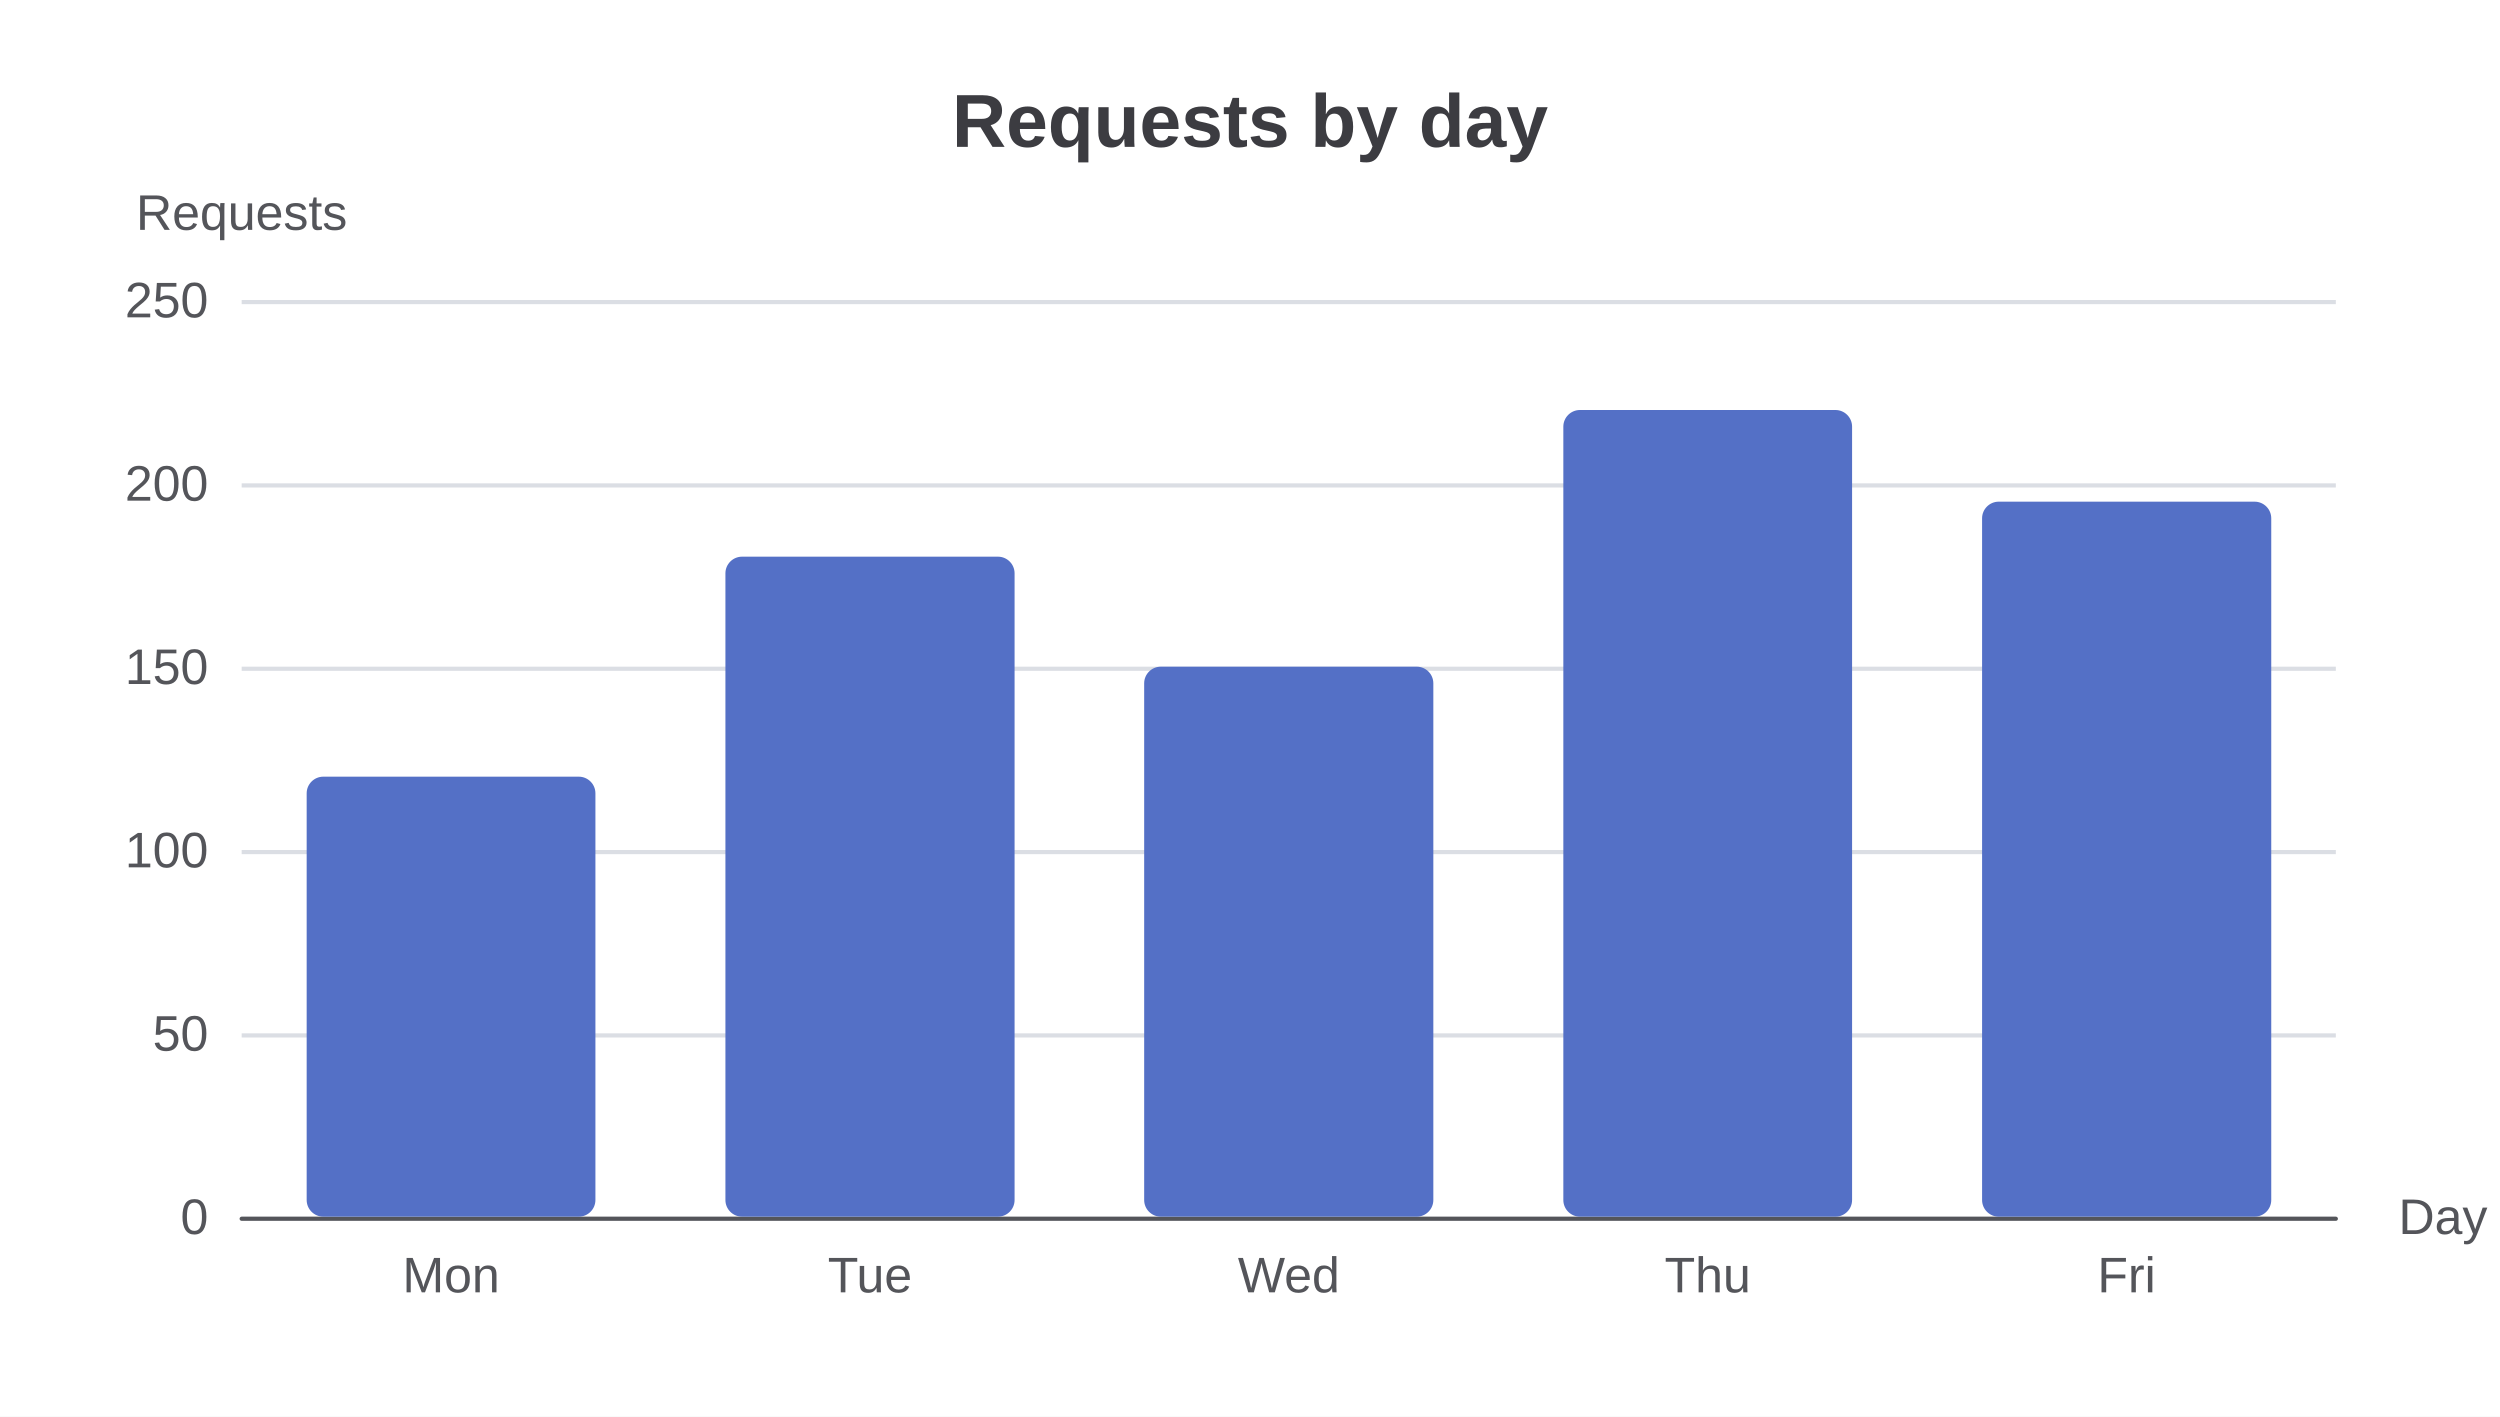
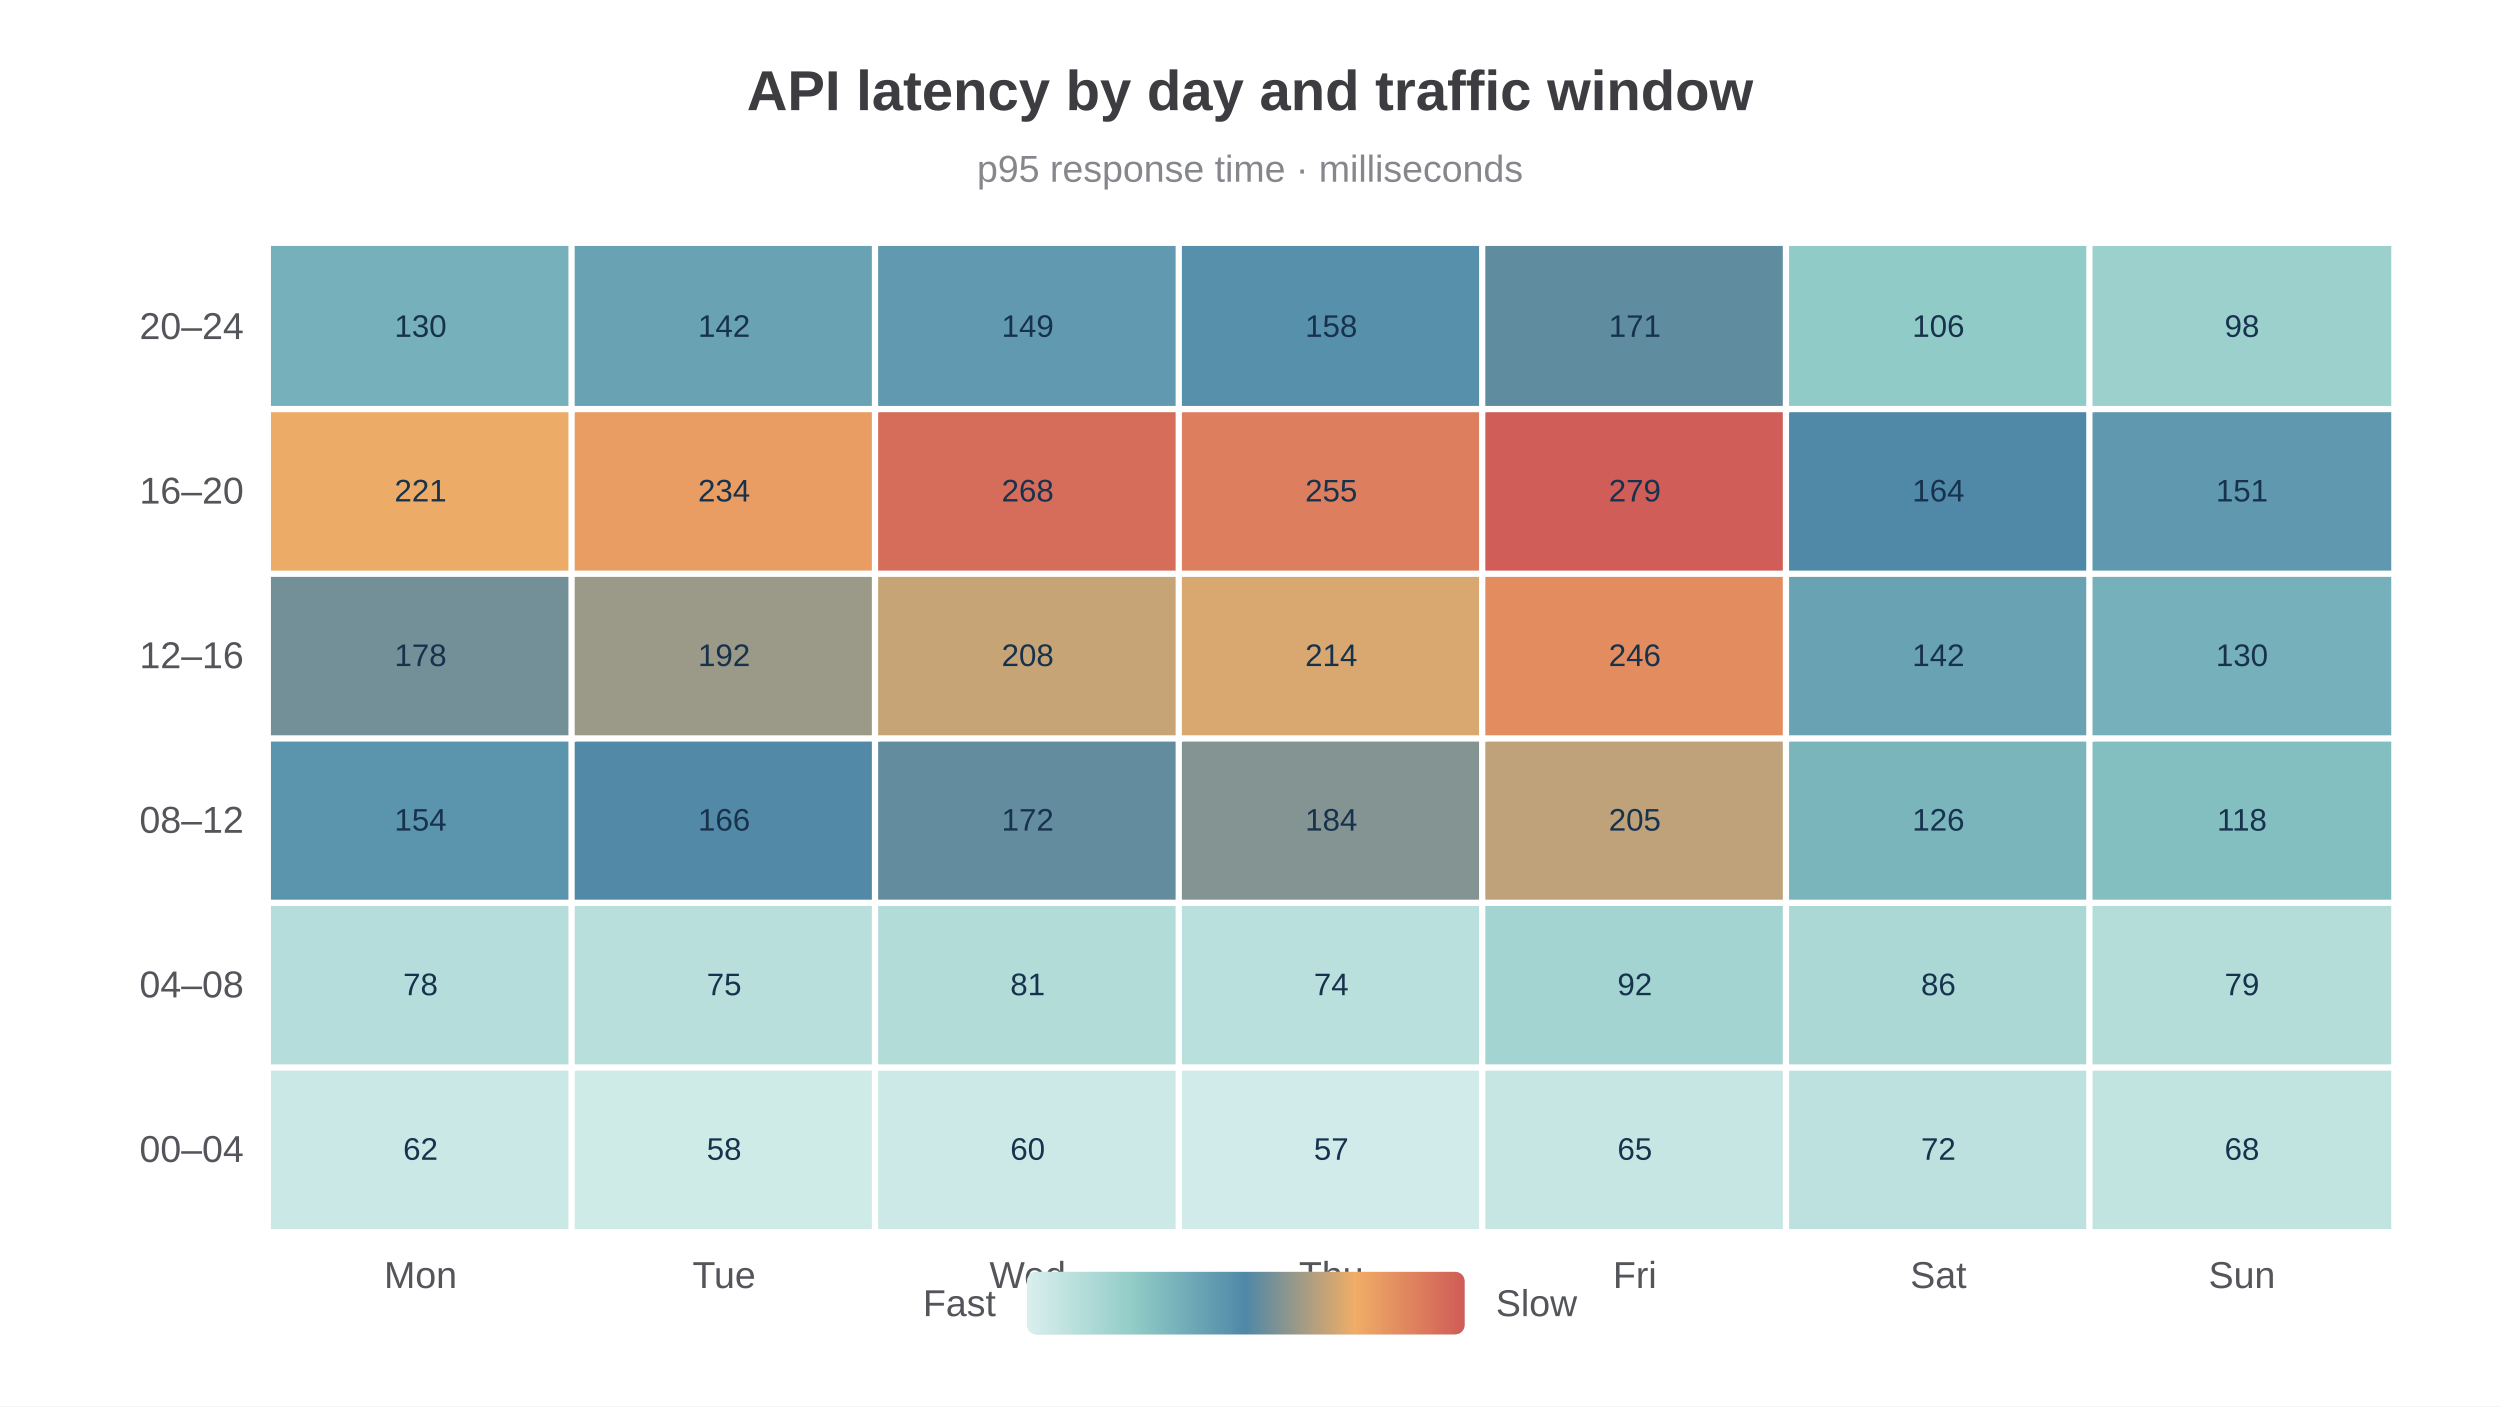
- <svg xmlns="http://www.w3.org/2000/svg" width="600" height="340" version="1.1" baseProfile="full" viewBox="0 0 600 340">
-   <rect width="600" height="340" x="0" y="0" fill="#ffffff" />
-   <path d="M58 292.5L560.6 292.5" fill="none" pointer-events="visible" stroke="#dbdee4" class="zr0-cls-0" />
-   <path d="M58 248.5L560.6 248.5" fill="none" pointer-events="visible" stroke="#dbdee4" class="zr0-cls-0" />
-   <path d="M58 204.5L560.6 204.5" fill="none" pointer-events="visible" stroke="#dbdee4" class="zr0-cls-0" />
-   <path d="M58 160.5L560.6 160.5" fill="none" pointer-events="visible" stroke="#dbdee4" class="zr0-cls-0" />
-   <path d="M58 116.5L560.6 116.5" fill="none" pointer-events="visible" stroke="#dbdee4" class="zr0-cls-0" />
-   <path d="M58 72.5L560.6 72.5" fill="none" pointer-events="visible" stroke="#dbdee4" class="zr0-cls-0" />
-   <text dominant-baseline="central" text-anchor="middle" style="font-size:12px;font-family:Arial;" y="-6" transform="translate(58 57)" fill="#54555a">Requests</text>
-   <text dominant-baseline="central" text-anchor="start" style="font-size:12px;font-family:Arial;" transform="translate(575.64 292)" fill="#54555a">Day</text>
-   <path d="M58 292.5L560.6 292.5" fill="none" pointer-events="visible" stroke="#54555a" stroke-linecap="round" class="zr0-cls-0" />
-   <text dominant-baseline="central" text-anchor="end" style="font-size:12px;font-family:Arial;" transform="translate(50 292)" fill="#54555a">0</text>
-   <text dominant-baseline="central" text-anchor="end" style="font-size:12px;font-family:Arial;" transform="translate(50 248)" fill="#54555a">50</text>
-   <text dominant-baseline="central" text-anchor="end" style="font-size:12px;font-family:Arial;" transform="translate(50 204)" fill="#54555a">100</text>
-   <text dominant-baseline="central" text-anchor="end" style="font-size:12px;font-family:Arial;" transform="translate(50 160)" fill="#54555a">150</text>
-   <text dominant-baseline="central" text-anchor="end" style="font-size:12px;font-family:Arial;" transform="translate(50 116)" fill="#54555a">200</text>
-   <text dominant-baseline="central" text-anchor="end" style="font-size:12px;font-family:Arial;" transform="translate(50 72)" fill="#54555a">250</text>
-   <text dominant-baseline="central" text-anchor="middle" style="font-size:12px;font-family:Arial;" y="6" transform="translate(108.264 300)" fill="#54555a">Mon</text>
-   <text dominant-baseline="central" text-anchor="middle" style="font-size:12px;font-family:Arial;" y="6" transform="translate(208.792 300)" fill="#54555a">Tue</text>
-   <text dominant-baseline="central" text-anchor="middle" style="font-size:12px;font-family:Arial;" y="6" transform="translate(309.32 300)" fill="#54555a">Wed</text>
-   <text dominant-baseline="central" text-anchor="middle" style="font-size:12px;font-family:Arial;" y="6" transform="translate(409.848 300)" fill="#54555a">Thu</text>
-   <text dominant-baseline="central" text-anchor="middle" style="font-size:12px;font-family:Arial;" y="6" transform="translate(510.376 300)" fill="#54555a">Fri</text>
-   <path d="M77.6 186.4L138.9 186.4A4 4 0 0 1 142.9 190.4L142.9 288A4 4 0 0 1 138.9 292L77.6 292A4 4 0 0 1 73.6 288L73.6 190.4A4 4 0 0 1 77.6 186.4Z" fill="#5470c6" ecmeta_series_index="0" ecmeta_data_index="0" ecmeta_ssr_type="chart" ecmeta_silent="true" class="zr0-cls-0" />
-   <path d="M178.1 133.6L239.5 133.6A4 4 0 0 1 243.5 137.6L243.5 288A4 4 0 0 1 239.5 292L178.1 292A4 4 0 0 1 174.1 288L174.1 137.6A4 4 0 0 1 178.1 133.6Z" fill="#5470c6" ecmeta_series_index="0" ecmeta_data_index="1" ecmeta_ssr_type="chart" ecmeta_silent="true" class="zr0-cls-0" />
-   <path d="M278.6 160L340 160A4 4 0 0 1 344 164L344 288A4 4 0 0 1 340 292L278.6 292A4 4 0 0 1 274.6 288L274.6 164A4 4 0 0 1 278.6 160Z" fill="#5470c6" ecmeta_series_index="0" ecmeta_data_index="2" ecmeta_ssr_type="chart" ecmeta_silent="true" class="zr0-cls-0" />
-   <path d="M379.2 98.4L440.5 98.4A4 4 0 0 1 444.5 102.4L444.5 288A4 4 0 0 1 440.5 292L379.2 292A4 4 0 0 1 375.2 288L375.2 102.4A4 4 0 0 1 379.2 98.4Z" fill="#5470c6" ecmeta_series_index="0" ecmeta_data_index="3" ecmeta_ssr_type="chart" ecmeta_silent="true" class="zr0-cls-0" />
-   <path d="M479.7 120.4L541.1 120.4A4 4 0 0 1 545.1 124.4L545.1 288A4 4 0 0 1 541.1 292L479.7 292A4 4 0 0 1 475.7 288L475.7 124.4A4 4 0 0 1 479.7 120.4Z" fill="#5470c6" ecmeta_series_index="0" ecmeta_data_index="4" ecmeta_ssr_type="chart" ecmeta_silent="true" class="zr0-cls-0" />
-   <path d="M-72.3 -5l144.6 0l0 28l-144.6 0Z" transform="translate(300 20)" fill="rgb(0,0,0)" fill-opacity="0" stroke="#3c3c41" stroke-width="0" class="zr0-cls-0" />
-   <text dominant-baseline="central" text-anchor="middle" style="font-size:18px;font-family:Arial;font-weight:bold;" xml:space="preserve" y="9" transform="translate(300 20)" fill="#3c3c41">Requests by day</text>
+ <svg xmlns="http://www.w3.org/2000/svg" width="800" height="450" version="1.1" baseProfile="full" viewBox="0 0 800 450">
+   <rect width="800" height="450" x="0" y="0" fill="#ffffff" />
+   <path d="M86.5 394L86.5 78" fill="none" pointer-events="visible" stroke="#54555a" stroke-linecap="round" class="zr0-cls-0" />
+   <path d="M86 394.5L766 394.5" fill="none" pointer-events="visible" stroke="#54555a" stroke-linecap="round" class="zr0-cls-0" />
+   <text dominant-baseline="central" text-anchor="end" style="font-size:12px;font-family:Arial;" transform="translate(78 367.6667)" fill="#54555a">00–04</text>
+   <text dominant-baseline="central" text-anchor="end" style="font-size:12px;font-family:Arial;" transform="translate(78 315)" fill="#54555a">04–08</text>
+   <text dominant-baseline="central" text-anchor="end" style="font-size:12px;font-family:Arial;" transform="translate(78 262.3333)" fill="#54555a">08–12</text>
+   <text dominant-baseline="central" text-anchor="end" style="font-size:12px;font-family:Arial;" transform="translate(78 209.6667)" fill="#54555a">12–16</text>
+   <text dominant-baseline="central" text-anchor="end" style="font-size:12px;font-family:Arial;" transform="translate(78 157)" fill="#54555a">16–20</text>
+   <text dominant-baseline="central" text-anchor="end" style="font-size:12px;font-family:Arial;" transform="translate(78 104.3333)" fill="#54555a">20–24</text>
+   <text dominant-baseline="central" text-anchor="middle" style="font-size:12px;font-family:Arial;" y="6" transform="translate(134.5714 402)" fill="#54555a">Mon</text>
+   <text dominant-baseline="central" text-anchor="middle" style="font-size:12px;font-family:Arial;" y="6" transform="translate(231.7143 402)" fill="#54555a">Tue</text>
+   <text dominant-baseline="central" text-anchor="middle" style="font-size:12px;font-family:Arial;" y="6" transform="translate(328.8571 402)" fill="#54555a">Wed</text>
+   <text dominant-baseline="central" text-anchor="middle" style="font-size:12px;font-family:Arial;" y="6" transform="translate(426 402)" fill="#54555a">Thu</text>
+   <text dominant-baseline="central" text-anchor="middle" style="font-size:12px;font-family:Arial;" y="6" transform="translate(523.1429 402)" fill="#54555a">Fri</text>
+   <text dominant-baseline="central" text-anchor="middle" style="font-size:12px;font-family:Arial;" y="6" transform="translate(620.2857 402)" fill="#54555a">Sat</text>
+   <text dominant-baseline="central" text-anchor="middle" style="font-size:12px;font-family:Arial;" y="6" transform="translate(717.4286 402)" fill="#54555a">Sun</text>
+   <path d="M85.7 341.1l97.6 0l0 53.2l-97.6 0Z" fill="rgb(202,232,230)" stroke="#ffffff" stroke-width="2" ecmeta_series_index="0" ecmeta_data_index="0" ecmeta_ssr_type="chart" ecmeta_silent="true" class="zr0-cls-0" />
+   <path d="M182.9 341.1l97.6 0l0 53.2l-97.6 0Z" fill="rgb(207,235,232)" stroke="#ffffff" stroke-width="2" ecmeta_series_index="0" ecmeta_data_index="1" ecmeta_ssr_type="chart" ecmeta_silent="true" class="zr0-cls-0" />
+   <path d="M280 341.1l97.6 0l0 53.2l-97.6 0Z" fill="rgb(204,233,231)" stroke="#ffffff" stroke-width="2" ecmeta_series_index="0" ecmeta_data_index="2" ecmeta_ssr_type="chart" ecmeta_silent="true" class="zr0-cls-0" />
+   <path d="M377.2 341.1l97.6 0l0 53.2l-97.6 0Z" fill="rgb(208,235,233)" stroke="#ffffff" stroke-width="2" ecmeta_series_index="0" ecmeta_data_index="3" ecmeta_ssr_type="chart" ecmeta_silent="true" class="zr0-cls-0" />
+   <path d="M474.3 341.1l97.6 0l0 53.2l-97.6 0Z" fill="rgb(198,230,228)" stroke="#ffffff" stroke-width="2" ecmeta_series_index="0" ecmeta_data_index="4" ecmeta_ssr_type="chart" ecmeta_silent="true" class="zr0-cls-0" />
+   <path d="M571.5 341.1l97.6 0l0 53.2l-97.6 0Z" fill="rgb(189,225,223)" stroke="#ffffff" stroke-width="2" ecmeta_series_index="0" ecmeta_data_index="5" ecmeta_ssr_type="chart" ecmeta_silent="true" class="zr0-cls-0" />
+   <path d="M668.6 341.1l97.6 0l0 53.2l-97.6 0Z" fill="rgb(194,228,225)" stroke="#ffffff" stroke-width="2" ecmeta_series_index="0" ecmeta_data_index="6" ecmeta_ssr_type="chart" ecmeta_silent="true" class="zr0-cls-0" />
+   <path d="M85.7 288.4l97.6 0l0 53.2l-97.6 0Z" fill="rgb(181,221,219)" stroke="#ffffff" stroke-width="2" ecmeta_series_index="0" ecmeta_data_index="7" ecmeta_ssr_type="chart" ecmeta_silent="true" class="zr0-cls-0" />
+   <path d="M182.9 288.4l97.6 0l0 53.2l-97.6 0Z" fill="rgb(185,223,221)" stroke="#ffffff" stroke-width="2" ecmeta_series_index="0" ecmeta_data_index="8" ecmeta_ssr_type="chart" ecmeta_silent="true" class="zr0-cls-0" />
+   <path d="M280 288.4l97.6 0l0 53.2l-97.6 0Z" fill="rgb(177,220,216)" stroke="#ffffff" stroke-width="2" ecmeta_series_index="0" ecmeta_data_index="9" ecmeta_ssr_type="chart" ecmeta_silent="true" class="zr0-cls-0" />
+   <path d="M377.2 288.4l97.6 0l0 53.2l-97.6 0Z" fill="rgb(186,224,221)" stroke="#ffffff" stroke-width="2" ecmeta_series_index="0" ecmeta_data_index="10" ecmeta_ssr_type="chart" ecmeta_silent="true" class="zr0-cls-0" />
+   <path d="M474.3 288.4l97.6 0l0 53.2l-97.6 0Z" fill="rgb(163,212,209)" stroke="#ffffff" stroke-width="2" ecmeta_series_index="0" ecmeta_data_index="11" ecmeta_ssr_type="chart" ecmeta_silent="true" class="zr0-cls-0" />
+   <path d="M571.5 288.4l97.6 0l0 53.2l-97.6 0Z" fill="rgb(171,216,213)" stroke="#ffffff" stroke-width="2" ecmeta_series_index="0" ecmeta_data_index="12" ecmeta_ssr_type="chart" ecmeta_silent="true" class="zr0-cls-0" />
+   <path d="M668.6 288.4l97.6 0l0 53.2l-97.6 0Z" fill="rgb(180,221,218)" stroke="#ffffff" stroke-width="2" ecmeta_series_index="0" ecmeta_data_index="13" ecmeta_ssr_type="chart" ecmeta_silent="true" class="zr0-cls-0" />
+   <path d="M85.7 235.7l97.6 0l0 53.2l-97.6 0Z" fill="rgb(91,149,173)" stroke="#ffffff" stroke-width="2" ecmeta_series_index="0" ecmeta_data_index="14" ecmeta_ssr_type="chart" ecmeta_silent="true" class="zr0-cls-0" />
+   <path d="M182.9 235.7l97.6 0l0 53.2l-97.6 0Z" fill="rgb(82,137,166)" stroke="#ffffff" stroke-width="2" ecmeta_series_index="0" ecmeta_data_index="15" ecmeta_ssr_type="chart" ecmeta_silent="true" class="zr0-cls-0" />
+   <path d="M280 235.7l97.6 0l0 53.2l-97.6 0Z" fill="rgb(99,141,159)" stroke="#ffffff" stroke-width="2" ecmeta_series_index="0" ecmeta_data_index="16" ecmeta_ssr_type="chart" ecmeta_silent="true" class="zr0-cls-0" />
+   <path d="M377.2 235.7l97.6 0l0 53.2l-97.6 0Z" fill="rgb(132,148,146)" stroke="#ffffff" stroke-width="2" ecmeta_series_index="0" ecmeta_data_index="17" ecmeta_ssr_type="chart" ecmeta_silent="true" class="zr0-cls-0" />
+   <path d="M474.3 235.7l97.6 0l0 53.2l-97.6 0Z" fill="rgb(191,162,122)" stroke="#ffffff" stroke-width="2" ecmeta_series_index="0" ecmeta_data_index="18" ecmeta_ssr_type="chart" ecmeta_silent="true" class="zr0-cls-0" />
+   <path d="M571.5 235.7l97.6 0l0 53.2l-97.6 0Z" fill="rgb(122,181,188)" stroke="#ffffff" stroke-width="2" ecmeta_series_index="0" ecmeta_data_index="19" ecmeta_ssr_type="chart" ecmeta_silent="true" class="zr0-cls-0" />
+   <path d="M668.6 235.7l97.6 0l0 53.2l-97.6 0Z" fill="rgb(131,190,192)" stroke="#ffffff" stroke-width="2" ecmeta_series_index="0" ecmeta_data_index="20" ecmeta_ssr_type="chart" ecmeta_silent="true" class="zr0-cls-0" />
+   <path d="M85.7 183.1l97.6 0l0 53.2l-97.6 0Z" fill="rgb(115,144,152)" stroke="#ffffff" stroke-width="2" ecmeta_series_index="0" ecmeta_data_index="21" ecmeta_ssr_type="chart" ecmeta_silent="true" class="zr0-cls-0" />
+   <path d="M182.9 183.1l97.6 0l0 53.2l-97.6 0Z" fill="rgb(155,153,136)" stroke="#ffffff" stroke-width="2" ecmeta_series_index="0" ecmeta_data_index="22" ecmeta_ssr_type="chart" ecmeta_silent="true" class="zr0-cls-0" />
+   <path d="M280 183.1l97.6 0l0 53.2l-97.6 0Z" fill="rgb(199,164,118)" stroke="#ffffff" stroke-width="2" ecmeta_series_index="0" ecmeta_data_index="23" ecmeta_ssr_type="chart" ecmeta_silent="true" class="zr0-cls-0" />
+   <path d="M377.2 183.1l97.6 0l0 53.2l-97.6 0Z" fill="rgb(216,168,112)" stroke="#ffffff" stroke-width="2" ecmeta_series_index="0" ecmeta_data_index="24" ecmeta_ssr_type="chart" ecmeta_silent="true" class="zr0-cls-0" />
+   <path d="M474.3 183.1l97.6 0l0 53.2l-97.6 0Z" fill="rgb(227,140,96)" stroke="#ffffff" stroke-width="2" ecmeta_series_index="0" ecmeta_data_index="25" ecmeta_ssr_type="chart" ecmeta_silent="true" class="zr0-cls-0" />
+   <path d="M571.5 183.1l97.6 0l0 53.2l-97.6 0Z" fill="rgb(105,162,179)" stroke="#ffffff" stroke-width="2" ecmeta_series_index="0" ecmeta_data_index="26" ecmeta_ssr_type="chart" ecmeta_silent="true" class="zr0-cls-0" />
+   <path d="M668.6 183.1l97.6 0l0 53.2l-97.6 0Z" fill="rgb(118,176,186)" stroke="#ffffff" stroke-width="2" ecmeta_series_index="0" ecmeta_data_index="27" ecmeta_ssr_type="chart" ecmeta_silent="true" class="zr0-cls-0" />
+   <path d="M85.7 130.4l97.6 0l0 53.2l-97.6 0Z" fill="rgb(236,172,104)" stroke="#ffffff" stroke-width="2" ecmeta_series_index="0" ecmeta_data_index="28" ecmeta_ssr_type="chart" ecmeta_silent="true" class="zr0-cls-0" />
+   <path d="M182.9 130.4l97.6 0l0 53.2l-97.6 0Z" fill="rgb(233,157,99)" stroke="#ffffff" stroke-width="2" ecmeta_series_index="0" ecmeta_data_index="29" ecmeta_ssr_type="chart" ecmeta_silent="true" class="zr0-cls-0" />
+   <path d="M280 130.4l97.6 0l0 53.2l-97.6 0Z" fill="rgb(214,109,90)" stroke="#ffffff" stroke-width="2" ecmeta_series_index="0" ecmeta_data_index="30" ecmeta_ssr_type="chart" ecmeta_silent="true" class="zr0-cls-0" />
+   <path d="M377.2 130.4l97.6 0l0 53.2l-97.6 0Z" fill="rgb(221,127,94)" stroke="#ffffff" stroke-width="2" ecmeta_series_index="0" ecmeta_data_index="31" ecmeta_ssr_type="chart" ecmeta_silent="true" class="zr0-cls-0" />
+   <path d="M474.3 130.4l97.6 0l0 53.2l-97.6 0Z" fill="rgb(208,93,87)" stroke="#ffffff" stroke-width="2" ecmeta_series_index="0" ecmeta_data_index="32" ecmeta_ssr_type="chart" ecmeta_silent="true" class="zr0-cls-0" />
+   <path d="M571.5 130.4l97.6 0l0 53.2l-97.6 0Z" fill="rgb(80,137,168)" stroke="#ffffff" stroke-width="2" ecmeta_series_index="0" ecmeta_data_index="33" ecmeta_ssr_type="chart" ecmeta_silent="true" class="zr0-cls-0" />
+   <path d="M668.6 130.4l97.6 0l0 53.2l-97.6 0Z" fill="rgb(95,152,175)" stroke="#ffffff" stroke-width="2" ecmeta_series_index="0" ecmeta_data_index="34" ecmeta_ssr_type="chart" ecmeta_silent="true" class="zr0-cls-0" />
+   <path d="M85.7 77.7l97.6 0l0 53.2l-97.6 0Z" fill="rgb(118,176,186)" stroke="#ffffff" stroke-width="2" ecmeta_series_index="0" ecmeta_data_index="35" ecmeta_ssr_type="chart" ecmeta_silent="true" class="zr0-cls-0" />
+   <path d="M182.9 77.7l97.6 0l0 53.2l-97.6 0Z" fill="rgb(105,162,179)" stroke="#ffffff" stroke-width="2" ecmeta_series_index="0" ecmeta_data_index="36" ecmeta_ssr_type="chart" ecmeta_silent="true" class="zr0-cls-0" />
+   <path d="M280 77.7l97.6 0l0 53.2l-97.6 0Z" fill="rgb(97,154,176)" stroke="#ffffff" stroke-width="2" ecmeta_series_index="0" ecmeta_data_index="37" ecmeta_ssr_type="chart" ecmeta_silent="true" class="zr0-cls-0" />
+   <path d="M377.2 77.7l97.6 0l0 53.2l-97.6 0Z" fill="rgb(87,144,171)" stroke="#ffffff" stroke-width="2" ecmeta_series_index="0" ecmeta_data_index="38" ecmeta_ssr_type="chart" ecmeta_silent="true" class="zr0-cls-0" />
+   <path d="M474.3 77.7l97.6 0l0 53.2l-97.6 0Z" fill="rgb(96,140,160)" stroke="#ffffff" stroke-width="2" ecmeta_series_index="0" ecmeta_data_index="39" ecmeta_ssr_type="chart" ecmeta_silent="true" class="zr0-cls-0" />
+   <path d="M571.5 77.7l97.6 0l0 53.2l-97.6 0Z" fill="rgb(145,203,199)" stroke="#ffffff" stroke-width="2" ecmeta_series_index="0" ecmeta_data_index="40" ecmeta_ssr_type="chart" ecmeta_silent="true" class="zr0-cls-0" />
+   <path d="M668.6 77.7l97.6 0l0 53.2l-97.6 0Z" fill="rgb(155,208,205)" stroke="#ffffff" stroke-width="2" ecmeta_series_index="0" ecmeta_data_index="41" ecmeta_ssr_type="chart" ecmeta_silent="true" class="zr0-cls-0" />
+   <text dominant-baseline="central" text-anchor="middle" style="font-size:10px;font-family:Arial;" transform="translate(134.5714 367.6667)" fill="#17324d">62</text>
+   <text dominant-baseline="central" text-anchor="middle" style="font-size:10px;font-family:Arial;" transform="translate(231.7143 367.6667)" fill="#17324d">58</text>
+   <text dominant-baseline="central" text-anchor="middle" style="font-size:10px;font-family:Arial;" transform="translate(328.8571 367.6667)" fill="#17324d">60</text>
+   <text dominant-baseline="central" text-anchor="middle" style="font-size:10px;font-family:Arial;" transform="translate(426 367.6667)" fill="#17324d">57</text>
+   <text dominant-baseline="central" text-anchor="middle" style="font-size:10px;font-family:Arial;" transform="translate(523.1429 367.6667)" fill="#17324d">65</text>
+   <text dominant-baseline="central" text-anchor="middle" style="font-size:10px;font-family:Arial;" transform="translate(620.2857 367.6667)" fill="#17324d">72</text>
+   <text dominant-baseline="central" text-anchor="middle" style="font-size:10px;font-family:Arial;" transform="translate(717.4286 367.6667)" fill="#17324d">68</text>
+   <text dominant-baseline="central" text-anchor="middle" style="font-size:10px;font-family:Arial;" transform="translate(134.5714 315)" fill="#17324d">78</text>
+   <text dominant-baseline="central" text-anchor="middle" style="font-size:10px;font-family:Arial;" transform="translate(231.7143 315)" fill="#17324d">75</text>
+   <text dominant-baseline="central" text-anchor="middle" style="font-size:10px;font-family:Arial;" transform="translate(328.8571 315)" fill="#17324d">81</text>
+   <text dominant-baseline="central" text-anchor="middle" style="font-size:10px;font-family:Arial;" transform="translate(426 315)" fill="#17324d">74</text>
+   <text dominant-baseline="central" text-anchor="middle" style="font-size:10px;font-family:Arial;" transform="translate(523.1429 315)" fill="#17324d">92</text>
+   <text dominant-baseline="central" text-anchor="middle" style="font-size:10px;font-family:Arial;" transform="translate(620.2857 315)" fill="#17324d">86</text>
+   <text dominant-baseline="central" text-anchor="middle" style="font-size:10px;font-family:Arial;" transform="translate(717.4286 315)" fill="#17324d">79</text>
+   <text dominant-baseline="central" text-anchor="middle" style="font-size:10px;font-family:Arial;" transform="translate(134.5714 262.3333)" fill="#17324d">154</text>
+   <text dominant-baseline="central" text-anchor="middle" style="font-size:10px;font-family:Arial;" transform="translate(231.7143 262.3333)" fill="#17324d">166</text>
+   <text dominant-baseline="central" text-anchor="middle" style="font-size:10px;font-family:Arial;" transform="translate(328.8571 262.3333)" fill="#17324d">172</text>
+   <text dominant-baseline="central" text-anchor="middle" style="font-size:10px;font-family:Arial;" transform="translate(426 262.3333)" fill="#17324d">184</text>
+   <text dominant-baseline="central" text-anchor="middle" style="font-size:10px;font-family:Arial;" transform="translate(523.1429 262.3333)" fill="#17324d">205</text>
+   <text dominant-baseline="central" text-anchor="middle" style="font-size:10px;font-family:Arial;" transform="translate(620.2857 262.3333)" fill="#17324d">126</text>
+   <text dominant-baseline="central" text-anchor="middle" style="font-size:10px;font-family:Arial;" transform="translate(717.4286 262.3333)" fill="#17324d">118</text>
+   <text dominant-baseline="central" text-anchor="middle" style="font-size:10px;font-family:Arial;" transform="translate(134.5714 209.6667)" fill="#17324d">178</text>
+   <text dominant-baseline="central" text-anchor="middle" style="font-size:10px;font-family:Arial;" transform="translate(231.7143 209.6667)" fill="#17324d">192</text>
+   <text dominant-baseline="central" text-anchor="middle" style="font-size:10px;font-family:Arial;" transform="translate(328.8571 209.6667)" fill="#17324d">208</text>
+   <text dominant-baseline="central" text-anchor="middle" style="font-size:10px;font-family:Arial;" transform="translate(426 209.6667)" fill="#17324d">214</text>
+   <text dominant-baseline="central" text-anchor="middle" style="font-size:10px;font-family:Arial;" transform="translate(523.1429 209.6667)" fill="#17324d">246</text>
+   <text dominant-baseline="central" text-anchor="middle" style="font-size:10px;font-family:Arial;" transform="translate(620.2857 209.6667)" fill="#17324d">142</text>
+   <text dominant-baseline="central" text-anchor="middle" style="font-size:10px;font-family:Arial;" transform="translate(717.4286 209.6667)" fill="#17324d">130</text>
+   <text dominant-baseline="central" text-anchor="middle" style="font-size:10px;font-family:Arial;" transform="translate(134.5714 157)" fill="#17324d">221</text>
+   <text dominant-baseline="central" text-anchor="middle" style="font-size:10px;font-family:Arial;" transform="translate(231.7143 157)" fill="#17324d">234</text>
+   <text dominant-baseline="central" text-anchor="middle" style="font-size:10px;font-family:Arial;" transform="translate(328.8571 157)" fill="#17324d">268</text>
+   <text dominant-baseline="central" text-anchor="middle" style="font-size:10px;font-family:Arial;" transform="translate(426 157)" fill="#17324d">255</text>
+   <text dominant-baseline="central" text-anchor="middle" style="font-size:10px;font-family:Arial;" transform="translate(523.1429 157)" fill="#17324d">279</text>
+   <text dominant-baseline="central" text-anchor="middle" style="font-size:10px;font-family:Arial;" transform="translate(620.2857 157)" fill="#17324d">164</text>
+   <text dominant-baseline="central" text-anchor="middle" style="font-size:10px;font-family:Arial;" transform="translate(717.4286 157)" fill="#17324d">151</text>
+   <text dominant-baseline="central" text-anchor="middle" style="font-size:10px;font-family:Arial;" transform="translate(134.5714 104.3333)" fill="#17324d">130</text>
+   <text dominant-baseline="central" text-anchor="middle" style="font-size:10px;font-family:Arial;" transform="translate(231.7143 104.3333)" fill="#17324d">142</text>
+   <text dominant-baseline="central" text-anchor="middle" style="font-size:10px;font-family:Arial;" transform="translate(328.8571 104.3333)" fill="#17324d">149</text>
+   <text dominant-baseline="central" text-anchor="middle" style="font-size:10px;font-family:Arial;" transform="translate(426 104.3333)" fill="#17324d">158</text>
+   <text dominant-baseline="central" text-anchor="middle" style="font-size:10px;font-family:Arial;" transform="translate(523.1429 104.3333)" fill="#17324d">171</text>
+   <text dominant-baseline="central" text-anchor="middle" style="font-size:10px;font-family:Arial;" transform="translate(620.2857 104.3333)" fill="#17324d">106</text>
+   <text dominant-baseline="central" text-anchor="middle" style="font-size:10px;font-family:Arial;" transform="translate(717.4286 104.3333)" fill="#17324d">98</text>
+   <path d="M-48.4 -35l239.4 0l0 50l-239.4 0Z" transform="translate(328.68 427)" fill="rgb(0,0,0)" fill-opacity="0" stroke="#cfd2d7" stroke-width="0" class="zr0-cls-0" />
+   <g clip-path="url(#bp-diagram-001-zr0-c0)">
+     <polygon points="0 0 20 0 20 140 0 140" transform="matrix(0,-1,1,0,328.68,427)" fill="url(#bp-diagram-001-zr0-g0)" class="zr0-cls-2" />
+     <polygon points="0 0 20 0 20 140 0 140" transform="matrix(0,-1,1,0,328.68,427)" fill="url(#bp-diagram-001-zr0-g1)" class="zr0-cls-3" />
+   </g>
+   <text dominant-baseline="central" text-anchor="end" style="font-size:12px;font-family:Arial;" x="-10" y="-10" transform="translate(328.68 427)" fill="#54555a">Fast</text>
+   <text dominant-baseline="central" text-anchor="start" style="font-size:12px;font-family:Arial;" x="150" y="-10" transform="translate(328.68 427)" fill="#54555a">Slow</text>
+   <path d="M-154.7 -5l309.3 0l0 50l-309.3 0Z" transform="translate(400 20)" fill="rgb(0,0,0)" fill-opacity="0" stroke="#3c3c41" stroke-width="0" class="zr0-cls-0" />
+   <text dominant-baseline="central" text-anchor="middle" style="font-size:18px;font-family:Arial;font-weight:bold;" xml:space="preserve" y="9" transform="translate(400 20)" fill="#3c3c41">API latency by day and traffic window</text>
+   <text dominant-baseline="central" text-anchor="middle" style="font-size:12px;font-family:Arial;" xml:space="preserve" y="34" transform="translate(400 20)" fill="#86878c">p95 response time · milliseconds</text>
+   <defs>
+     <clipPath id="bp-diagram-001-zr0-c0">
+       <path d="M3 0L17 0A3 3 0 0 1 20 3L20 137A3 3 0 0 1 17 140L3 140A3 3 0 0 1 0 137L0 3A3 3 0 0 1 3 0Z" transform="matrix(0,-1,1,0,328.68,427)" fill="#000" class="zr0-cls-1" />
+     </clipPath>
+     <linearGradient gradientUnits="objectBoundingBox" x1="0" y1="0" x2="0" y2="1" id="bp-diagram-001-zr0-g0">
+       <stop offset="0%" stop-color="rgb(207,210,215)" />
+       <stop offset="1%" stop-color="rgb(207,210,215)" />
+       <stop offset="2%" stop-color="rgb(207,210,215)" />
+       <stop offset="3%" stop-color="rgb(207,210,215)" />
+       <stop offset="4%" stop-color="rgb(207,210,215)" />
+       <stop offset="5%" stop-color="rgb(207,210,215)" />
+       <stop offset="6%" stop-color="rgb(207,210,215)" />
+       <stop offset="7%" stop-color="rgb(207,210,215)" />
+       <stop offset="8%" stop-color="rgb(207,210,215)" />
+       <stop offset="9%" stop-color="rgb(207,210,215)" />
+       <stop offset="10%" stop-color="rgb(207,210,215)" />
+       <stop offset="11%" stop-color="rgb(207,210,215)" />
+       <stop offset="12%" stop-color="rgb(207,210,215)" />
+       <stop offset="13%" stop-color="rgb(207,210,215)" />
+       <stop offset="14%" stop-color="rgb(207,210,215)" />
+       <stop offset="15%" stop-color="rgb(207,210,215)" />
+       <stop offset="16%" stop-color="rgb(207,210,215)" />
+       <stop offset="17%" stop-color="rgb(207,210,215)" />
+       <stop offset="18%" stop-color="rgb(207,210,215)" />
+       <stop offset="19%" stop-color="rgb(207,210,215)" />
+       <stop offset="20%" stop-color="rgb(207,210,215)" />
+       <stop offset="21%" stop-color="rgb(207,210,215)" />
+       <stop offset="22%" stop-color="rgb(207,210,215)" />
+       <stop offset="23%" stop-color="rgb(207,210,215)" />
+       <stop offset="24%" stop-color="rgb(207,210,215)" />
+       <stop offset="25%" stop-color="rgb(207,210,215)" />
+       <stop offset="26%" stop-color="rgb(207,210,215)" />
+       <stop offset="27%" stop-color="rgb(207,210,215)" />
+       <stop offset="28%" stop-color="rgb(207,210,215)" />
+       <stop offset="29%" stop-color="rgb(207,210,215)" />
+       <stop offset="30%" stop-color="rgb(207,210,215)" />
+       <stop offset="31%" stop-color="rgb(207,210,215)" />
+       <stop offset="32%" stop-color="rgb(207,210,215)" />
+       <stop offset="33%" stop-color="rgb(207,210,215)" />
+       <stop offset="34%" stop-color="rgb(207,210,215)" />
+       <stop offset="35%" stop-color="rgb(207,210,215)" />
+       <stop offset="36%" stop-color="rgb(207,210,215)" />
+       <stop offset="37%" stop-color="rgb(207,210,215)" />
+       <stop offset="38%" stop-color="rgb(207,210,215)" />
+       <stop offset="39%" stop-color="rgb(207,210,215)" />
+       <stop offset="40%" stop-color="rgb(207,210,215)" />
+       <stop offset="41%" stop-color="rgb(207,210,215)" />
+       <stop offset="42%" stop-color="rgb(207,210,215)" />
+       <stop offset="43%" stop-color="rgb(207,210,215)" />
+       <stop offset="44%" stop-color="rgb(207,210,215)" />
+       <stop offset="45%" stop-color="rgb(207,210,215)" />
+       <stop offset="46%" stop-color="rgb(207,210,215)" />
+       <stop offset="47%" stop-color="rgb(207,210,215)" />
+       <stop offset="48%" stop-color="rgb(207,210,215)" />
+       <stop offset="49%" stop-color="rgb(207,210,215)" />
+       <stop offset="50%" stop-color="rgb(207,210,215)" />
+       <stop offset="51%" stop-color="rgb(207,210,215)" />
+       <stop offset="52%" stop-color="rgb(207,210,215)" />
+       <stop offset="53%" stop-color="rgb(207,210,215)" />
+       <stop offset="54%" stop-color="rgb(207,210,215)" />
+       <stop offset="55%" stop-color="rgb(207,210,215)" />
+       <stop offset="56%" stop-color="rgb(207,210,215)" />
+       <stop offset="57%" stop-color="rgb(207,210,215)" />
+       <stop offset="58%" stop-color="rgb(207,210,215)" />
+       <stop offset="59%" stop-color="rgb(207,210,215)" />
+       <stop offset="60%" stop-color="rgb(207,210,215)" />
+       <stop offset="61%" stop-color="rgb(207,210,215)" />
+       <stop offset="62%" stop-color="rgb(207,210,215)" />
+       <stop offset="63%" stop-color="rgb(207,210,215)" />
+       <stop offset="64%" stop-color="rgb(207,210,215)" />
+       <stop offset="65%" stop-color="rgb(207,210,215)" />
+       <stop offset="66%" stop-color="rgb(207,210,215)" />
+       <stop offset="67%" stop-color="rgb(207,210,215)" />
+       <stop offset="68%" stop-color="rgb(207,210,215)" />
+       <stop offset="69%" stop-color="rgb(207,210,215)" />
+       <stop offset="70%" stop-color="rgb(207,210,215)" />
+       <stop offset="71%" stop-color="rgb(207,210,215)" />
+       <stop offset="72%" stop-color="rgb(207,210,215)" />
+       <stop offset="73%" stop-color="rgb(207,210,215)" />
+       <stop offset="74%" stop-color="rgb(207,210,215)" />
+       <stop offset="75%" stop-color="rgb(207,210,215)" />
+       <stop offset="76%" stop-color="rgb(207,210,215)" />
+       <stop offset="77%" stop-color="rgb(207,210,215)" />
+       <stop offset="78%" stop-color="rgb(207,210,215)" />
+       <stop offset="79%" stop-color="rgb(207,210,215)" />
+       <stop offset="80%" stop-color="rgb(207,210,215)" />
+       <stop offset="81%" stop-color="rgb(207,210,215)" />
+       <stop offset="82%" stop-color="rgb(207,210,215)" />
+       <stop offset="83%" stop-color="rgb(207,210,215)" />
+       <stop offset="84%" stop-color="rgb(207,210,215)" />
+       <stop offset="85%" stop-color="rgb(207,210,215)" />
+       <stop offset="86%" stop-color="rgb(207,210,215)" />
+       <stop offset="87%" stop-color="rgb(207,210,215)" />
+       <stop offset="88%" stop-color="rgb(207,210,215)" />
+       <stop offset="89%" stop-color="rgb(207,210,215)" />
+       <stop offset="90%" stop-color="rgb(207,210,215)" />
+       <stop offset="91%" stop-color="rgb(207,210,215)" />
+       <stop offset="92%" stop-color="rgb(207,210,215)" />
+       <stop offset="93%" stop-color="rgb(207,210,215)" />
+       <stop offset="94%" stop-color="rgb(207,210,215)" />
+       <stop offset="95%" stop-color="rgb(207,210,215)" />
+       <stop offset="96%" stop-color="rgb(207,210,215)" />
+       <stop offset="97%" stop-color="rgb(207,210,215)" />
+       <stop offset="98%" stop-color="rgb(207,210,215)" />
+       <stop offset="99%" stop-color="rgb(207,210,215)" />
+       <stop offset="100%" stop-color="rgb(207,210,215)" />
+     </linearGradient>
+     <linearGradient gradientUnits="objectBoundingBox" x1="0" y1="0" x2="0" y2="1" id="bp-diagram-001-zr0-g1">
+       <stop offset="0%" stop-color="rgb(217,240,238)" />
+       <stop offset="1%" stop-color="rgb(214,238,236)" />
+       <stop offset="2%" stop-color="rgb(211,237,235)" />
+       <stop offset="3%" stop-color="rgb(208,235,233)" />
+       <stop offset="4%" stop-color="rgb(205,234,232)" />
+       <stop offset="5%" stop-color="rgb(202,232,230)" />
+       <stop offset="6%" stop-color="rgb(199,231,228)" />
+       <stop offset="7%" stop-color="rgb(196,229,227)" />
+       <stop offset="8%" stop-color="rgb(193,228,225)" />
+       <stop offset="9%" stop-color="rgb(190,226,224)" />
+       <stop offset="10%" stop-color="rgb(187,225,222)" />
+       <stop offset="11%" stop-color="rgb(184,223,220)" />
+       <stop offset="12%" stop-color="rgb(181,222,219)" />
+       <stop offset="13%" stop-color="rgb(179,220,217)" />
+       <stop offset="14%" stop-color="rgb(176,219,216)" />
+       <stop offset="15%" stop-color="rgb(173,217,214)" />
+       <stop offset="16%" stop-color="rgb(170,216,212)" />
+       <stop offset="17%" stop-color="rgb(167,214,211)" />
+       <stop offset="18%" stop-color="rgb(164,213,209)" />
+       <stop offset="19%" stop-color="rgb(161,211,208)" />
+       <stop offset="20%" stop-color="rgb(158,210,206)" />
+       <stop offset="21%" stop-color="rgb(155,208,204)" />
+       <stop offset="22%" stop-color="rgb(152,207,203)" />
+       <stop offset="23%" stop-color="rgb(149,205,201)" />
+       <stop offset="24%" stop-color="rgb(146,204,200)" />
+       <stop offset="25%" stop-color="rgb(143,202,198)" />
+       <stop offset="26%" stop-color="rgb(140,199,197)" />
+       <stop offset="27%" stop-color="rgb(138,197,196)" />
+       <stop offset="28%" stop-color="rgb(135,194,194)" />
+       <stop offset="29%" stop-color="rgb(133,191,193)" />
+       <stop offset="30%" stop-color="rgb(130,189,192)" />
+       <stop offset="31%" stop-color="rgb(128,186,191)" />
+       <stop offset="32%" stop-color="rgb(125,184,189)" />
+       <stop offset="33%" stop-color="rgb(123,181,188)" />
+       <stop offset="34%" stop-color="rgb(120,178,187)" />
+       <stop offset="35%" stop-color="rgb(117,176,186)" />
+       <stop offset="36%" stop-color="rgb(115,173,184)" />
+       <stop offset="37%" stop-color="rgb(112,170,183)" />
+       <stop offset="38%" stop-color="rgb(110,168,182)" />
+       <stop offset="39%" stop-color="rgb(107,165,181)" />
+       <stop offset="40%" stop-color="rgb(105,162,179)" />
+       <stop offset="41%" stop-color="rgb(102,160,178)" />
+       <stop offset="42%" stop-color="rgb(99,157,177)" />
+       <stop offset="43%" stop-color="rgb(97,154,176)" />
+       <stop offset="44%" stop-color="rgb(94,152,174)" />
+       <stop offset="45%" stop-color="rgb(92,149,173)" />
+       <stop offset="46%" stop-color="rgb(89,147,172)" />
+       <stop offset="47%" stop-color="rgb(87,144,171)" />
+       <stop offset="48%" stop-color="rgb(84,141,169)" />
+       <stop offset="49%" stop-color="rgb(82,139,168)" />
+       <stop offset="50%" stop-color="rgb(79,136,167)" />
+       <stop offset="51%" stop-color="rgb(85,137,164)" />
+       <stop offset="52%" stop-color="rgb(92,139,162)" />
+       <stop offset="53%" stop-color="rgb(98,140,159)" />
+       <stop offset="54%" stop-color="rgb(105,142,157)" />
+       <stop offset="55%" stop-color="rgb(111,143,154)" />
+       <stop offset="56%" stop-color="rgb(118,145,151)" />
+       <stop offset="57%" stop-color="rgb(124,146,149)" />
+       <stop offset="58%" stop-color="rgb(131,148,146)" />
+       <stop offset="59%" stop-color="rgb(137,149,144)" />
+       <stop offset="60%" stop-color="rgb(143,151,141)" />
+       <stop offset="61%" stop-color="rgb(150,152,138)" />
+       <stop offset="62%" stop-color="rgb(156,154,136)" />
+       <stop offset="63%" stop-color="rgb(163,155,133)" />
+       <stop offset="64%" stop-color="rgb(169,157,131)" />
+       <stop offset="65%" stop-color="rgb(176,158,128)" />
+       <stop offset="66%" stop-color="rgb(182,160,125)" />
+       <stop offset="67%" stop-color="rgb(188,161,123)" />
+       <stop offset="68%" stop-color="rgb(195,163,120)" />
+       <stop offset="69%" stop-color="rgb(201,164,118)" />
+       <stop offset="70%" stop-color="rgb(208,166,115)" />
+       <stop offset="71%" stop-color="rgb(214,167,112)" />
+       <stop offset="72%" stop-color="rgb(221,169,110)" />
+       <stop offset="73%" stop-color="rgb(227,170,107)" />
+       <stop offset="74%" stop-color="rgb(234,172,105)" />
+       <stop offset="75%" stop-color="rgb(240,173,102)" />
+       <stop offset="76%" stop-color="rgb(239,170,101)" />
+       <stop offset="77%" stop-color="rgb(237,167,101)" />
+       <stop offset="78%" stop-color="rgb(236,163,100)" />
+       <stop offset="79%" stop-color="rgb(235,160,100)" />
+       <stop offset="80%" stop-color="rgb(233,157,99)" />
+       <stop offset="81%" stop-color="rgb(232,154,98)" />
+       <stop offset="82%" stop-color="rgb(231,150,98)" />
+       <stop offset="83%" stop-color="rgb(229,147,97)" />
+       <stop offset="84%" stop-color="rgb(228,144,97)" />
+       <stop offset="85%" stop-color="rgb(227,141,96)" />
+       <stop offset="86%" stop-color="rgb(225,137,95)" />
+       <stop offset="87%" stop-color="rgb(224,134,95)" />
+       <stop offset="88%" stop-color="rgb(223,131,94)" />
+       <stop offset="89%" stop-color="rgb(222,128,94)" />
+       <stop offset="90%" stop-color="rgb(220,124,93)" />
+       <stop offset="91%" stop-color="rgb(219,121,92)" />
+       <stop offset="92%" stop-color="rgb(218,118,92)" />
+       <stop offset="93%" stop-color="rgb(216,115,91)" />
+       <stop offset="94%" stop-color="rgb(215,111,91)" />
+       <stop offset="95%" stop-color="rgb(214,108,90)" />
+       <stop offset="96%" stop-color="rgb(212,105,89)" />
+       <stop offset="97%" stop-color="rgb(211,102,89)" />
+       <stop offset="98%" stop-color="rgb(210,98,88)" />
+       <stop offset="99%" stop-color="rgb(208,95,88)" />
+       <stop offset="100%" stop-color="rgb(207,92,87)" />
+     </linearGradient>
+   </defs>
  <style>
.zr0-cls-0:hover {
pointer-events:none;
+ }
+ .zr0-cls-1:hover {
+ cursor:pointer;
+ fill:rgba(0,0,0,1);
+ }
+ .zr0-cls-2:hover {
+ cursor:pointer;
+ fill:[object Object];
+ }
+ .zr0-cls-3:hover {
+ cursor:pointer;
+ fill:[object Object];
}



</style>
</svg>
